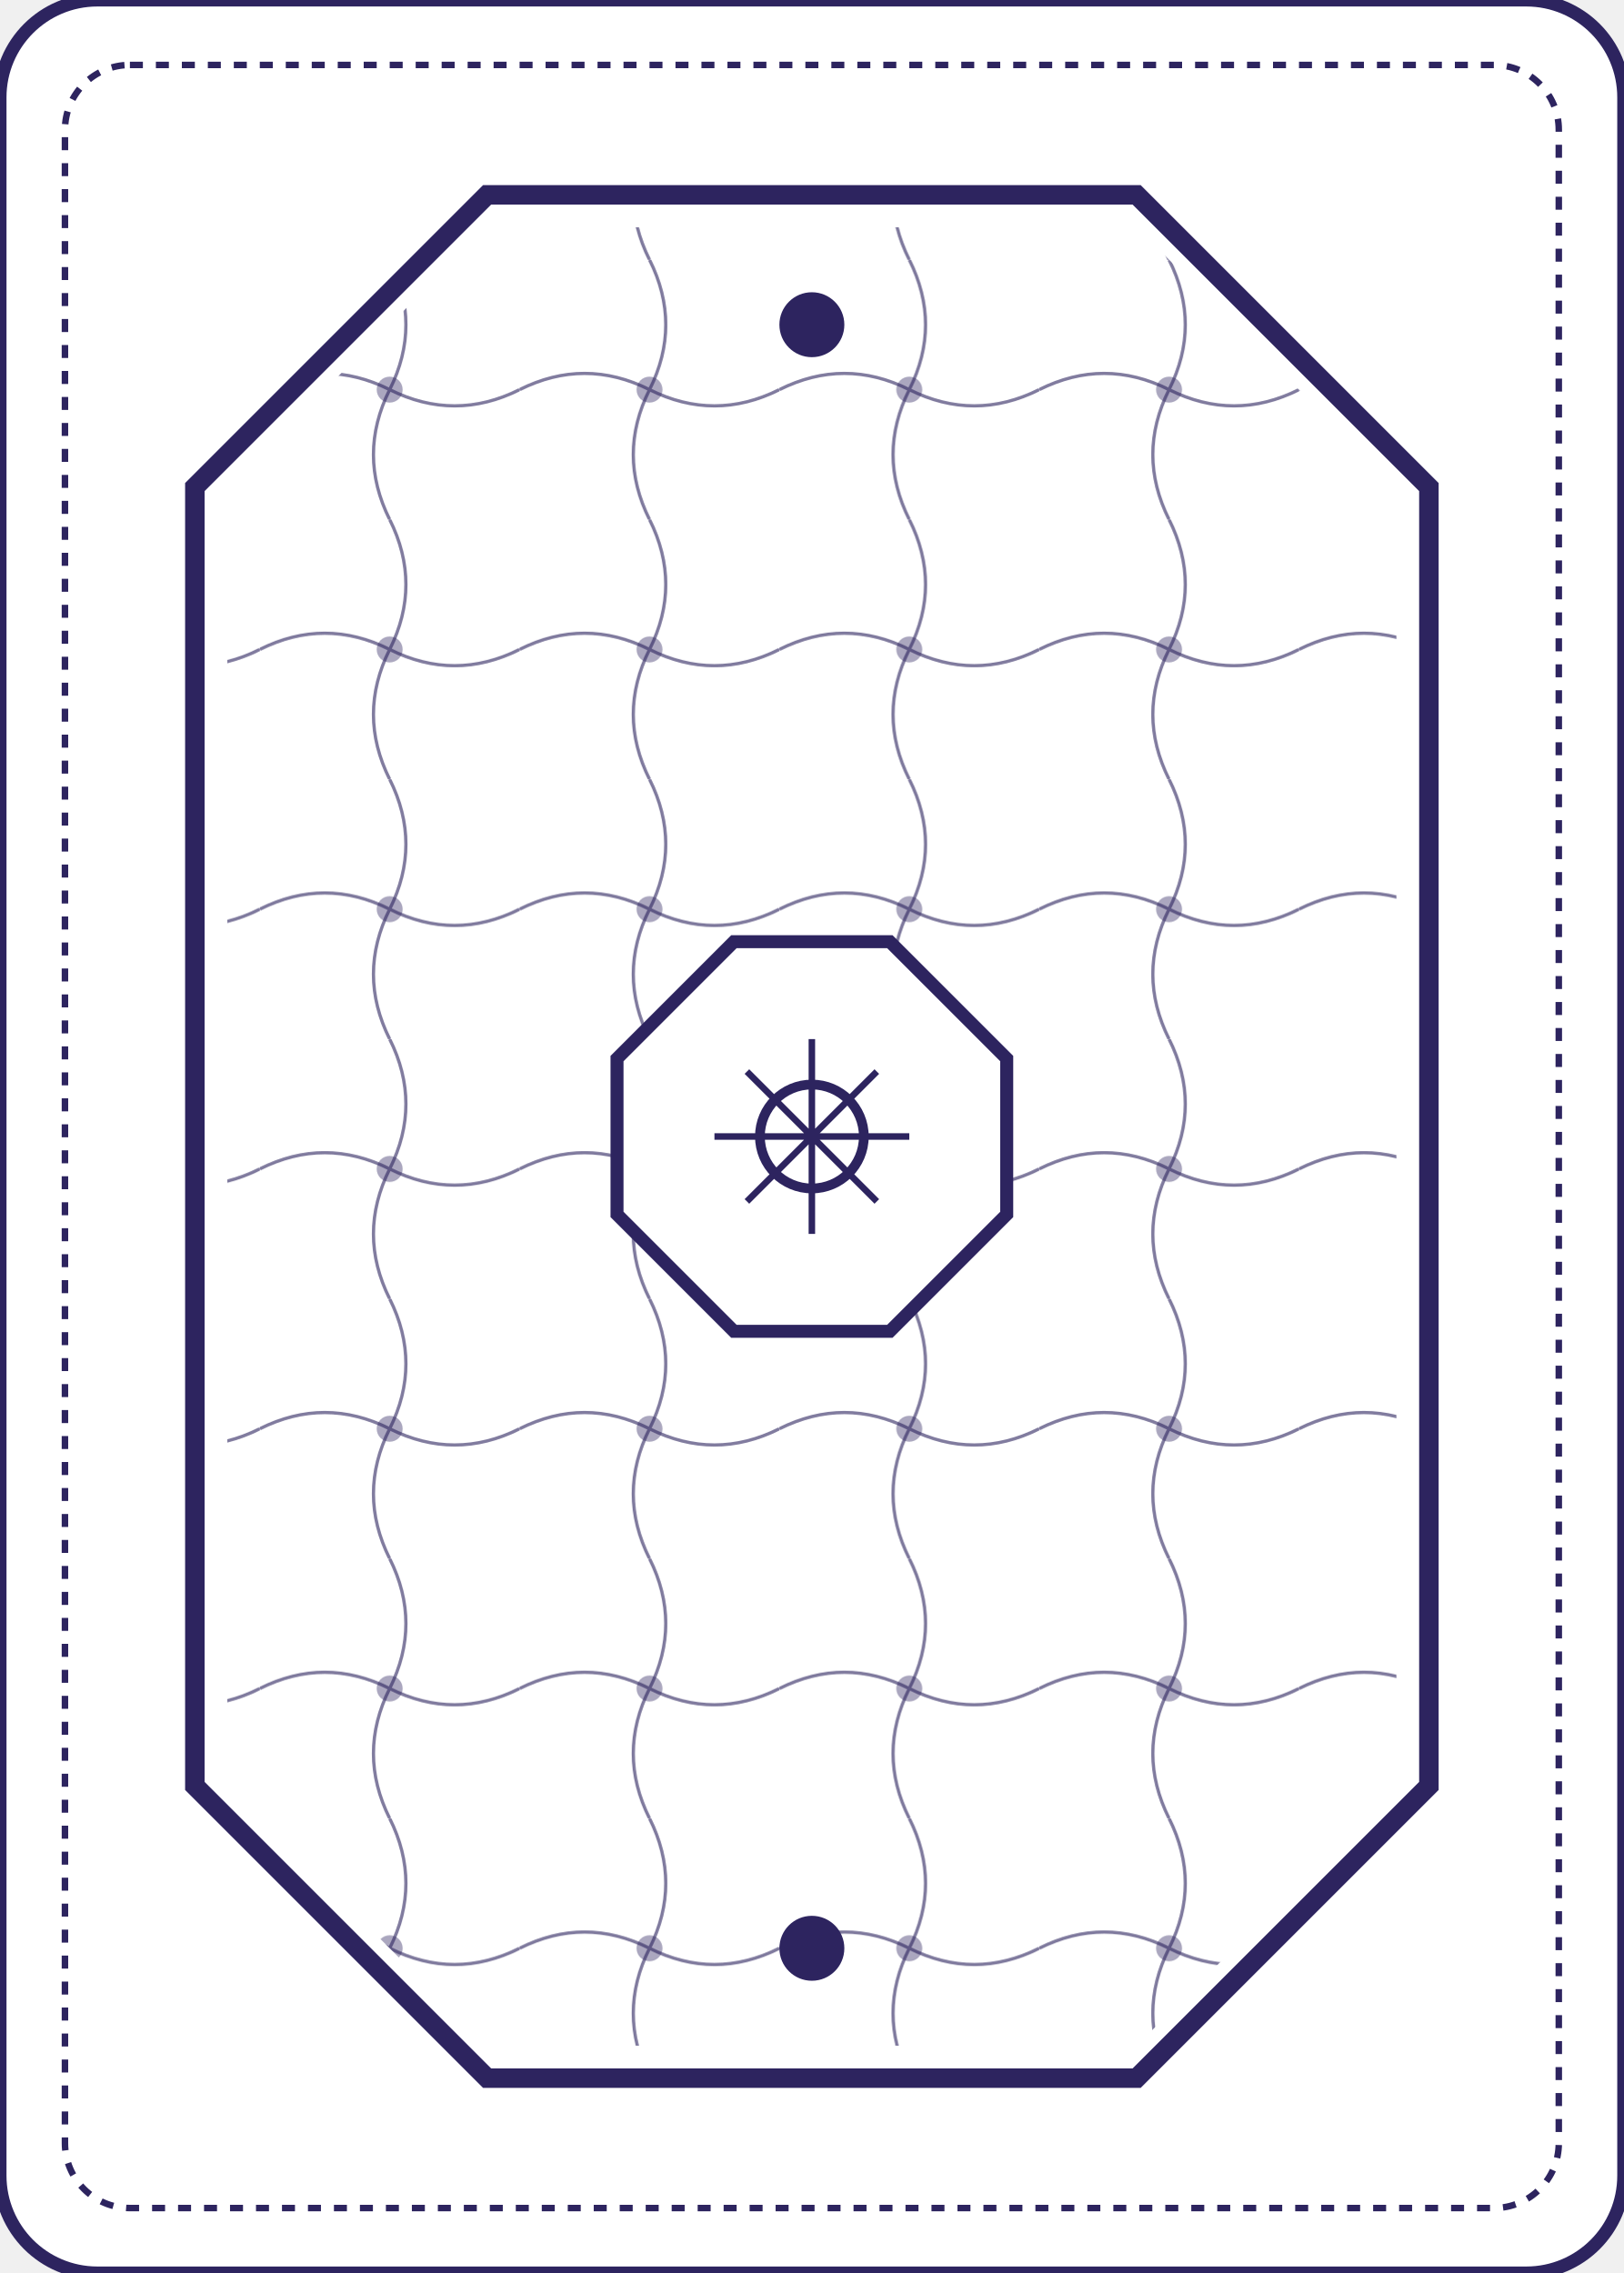
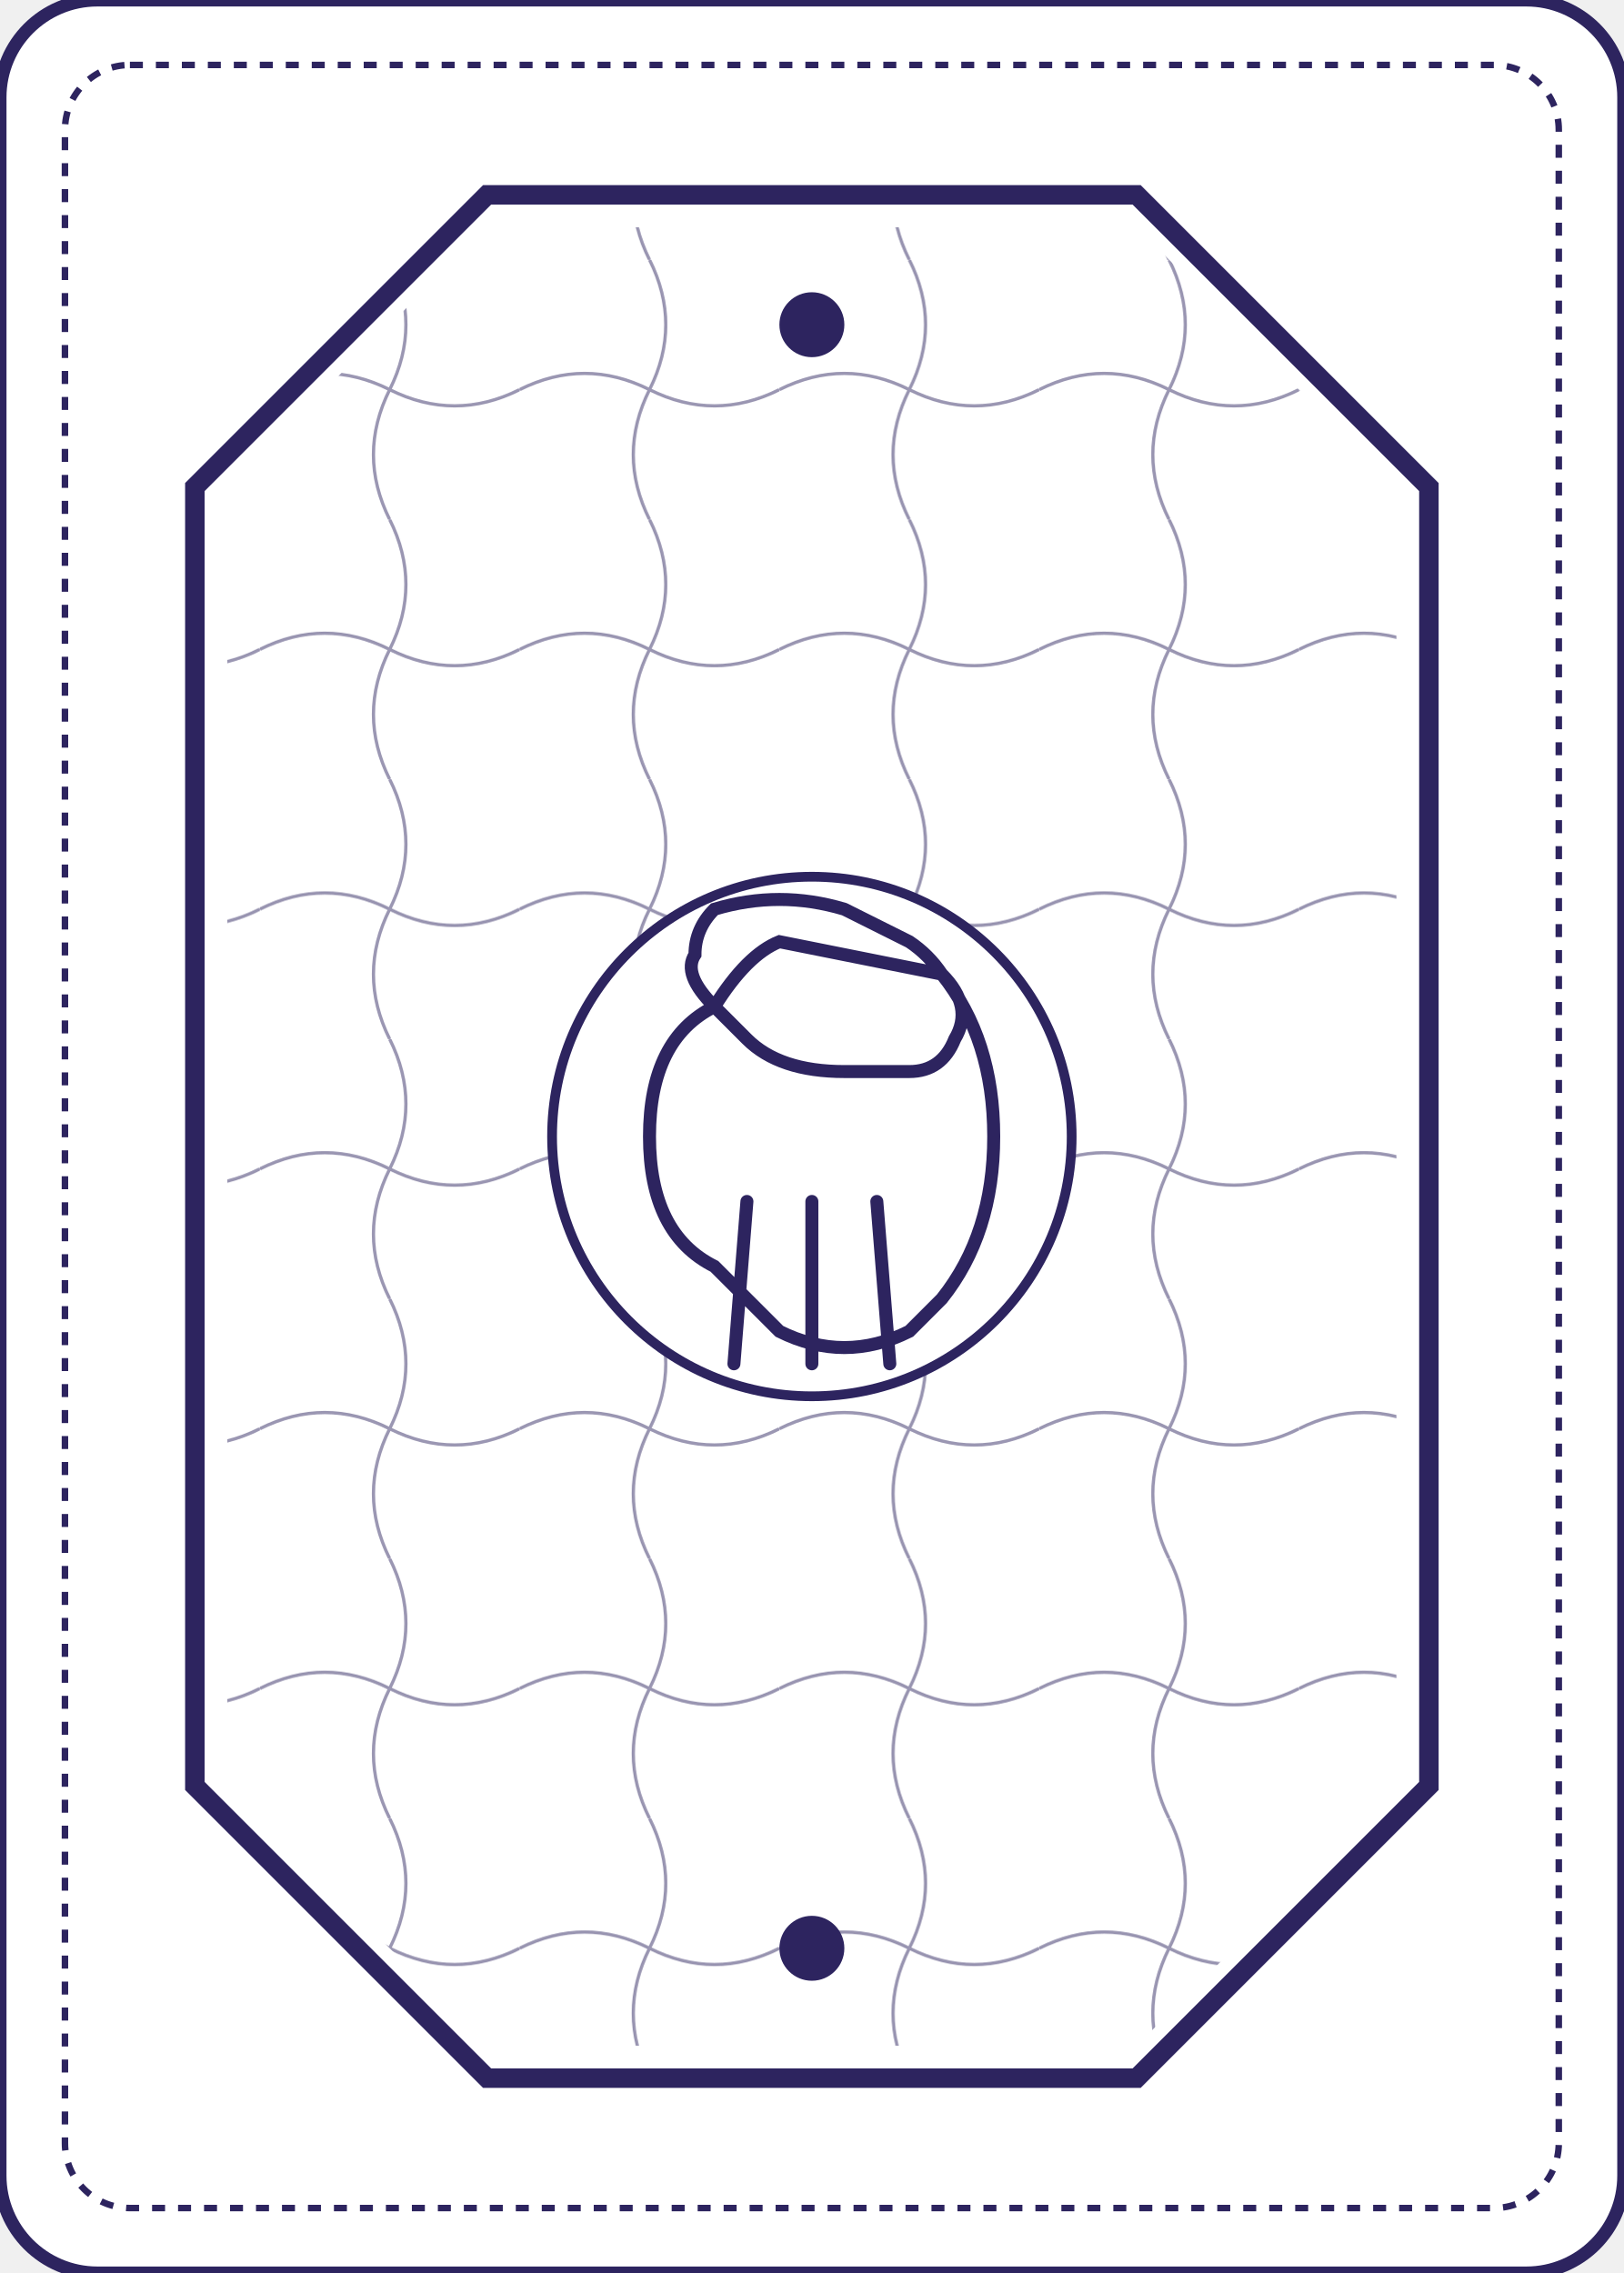
<svg xmlns="http://www.w3.org/2000/svg" width="250" height="350" viewBox="0 0 250 350">
  <rect width="250" height="350" rx="15" fill="#FFFFFF" stroke="#2D245F" stroke-width="2" />
  <rect x="10" y="10" width="230" height="330" rx="10" fill="none" stroke="#2D245F" stroke-width="1" stroke-dasharray="2,2" />
  <path d="M75 30 L175 30 L220 75 L220 275 L175 320 L75 320 L30 275 L30 75 Z" fill="none" stroke="#2D245F" stroke-width="3" />
  <defs>
    <pattern id="scrollWork" x="0" y="0" width="40" height="40" patternUnits="userSpaceOnUse">
      <path d="M20 0 Q25 10 20 20 T20 40 M0 20 Q10 15 20 20 T40 20" fill="none" stroke="#2D245F" stroke-width="0.5" opacity="0.6" />
-       <circle cx="20" cy="20" r="2" fill="#2D245F" opacity="0.4" />
    </pattern>
  </defs>
-   <path d="M75 35 L175 35 L215 75 L215 275 L175 315 L75 315 L35 275 L35 75 Z" fill="url(#scrollWork)" />
+   <path d="M75 35 L175 35 L215 75 L215 275 L175 315 L75 315 L35 275 L35 75 Z" fill="url(#scrollWork)" opacity="0.8" />
  <g transform="translate(125, 175)">
-     <path d="M-30 -12 L-12 -30 L12 -30 L30 -12 L30 12 L12 30 L-12 30 L-30 12 Z" fill="#FFFFFF" stroke="#2D245F" stroke-width="2" />
-     <circle r="8" fill="none" stroke="#2D245F" stroke-width="1.5" />
-     <path d="M0 -15 L0 15 M-15 0 L15 0 M-10 -10 L10 10 M-10 10 L10 -10" stroke="#2D245F" stroke-width="1" />
+     <circle r="40" fill="#FFFFFF" stroke="#2D245F" stroke-width="1.5" />
+     <path d="M-15 -35 Q-18 -32 -18 -28 Q-20 -25 -15 -20 L-10 -15 Q-5 -10 5 -10               L15 -10 Q20 -10 22 -15 Q25 -20 20 -25 Q18 -28 15 -30               L5 -35 Q-5 -38 -15 -35 Z              M-15 -20 Q-25 -15 -25 0 Q-25 15 -15 20               L-5 30 Q5 35 15 30 L20 25 Q28 15 28 0 Q28 -15 20 -25               L-5 -30 Q-10 -28 -15 -20 Z              M-10 10 L-12 35 M0 10 L0 35 M10 10 L12 35" fill="none" stroke="#2D245F" stroke-width="2" stroke-linecap="round" />
  </g>
  <circle cx="125" cy="50" r="5" fill="#2D245F" />
  <circle cx="125" cy="300" r="5" fill="#2D245F" />
</svg>
